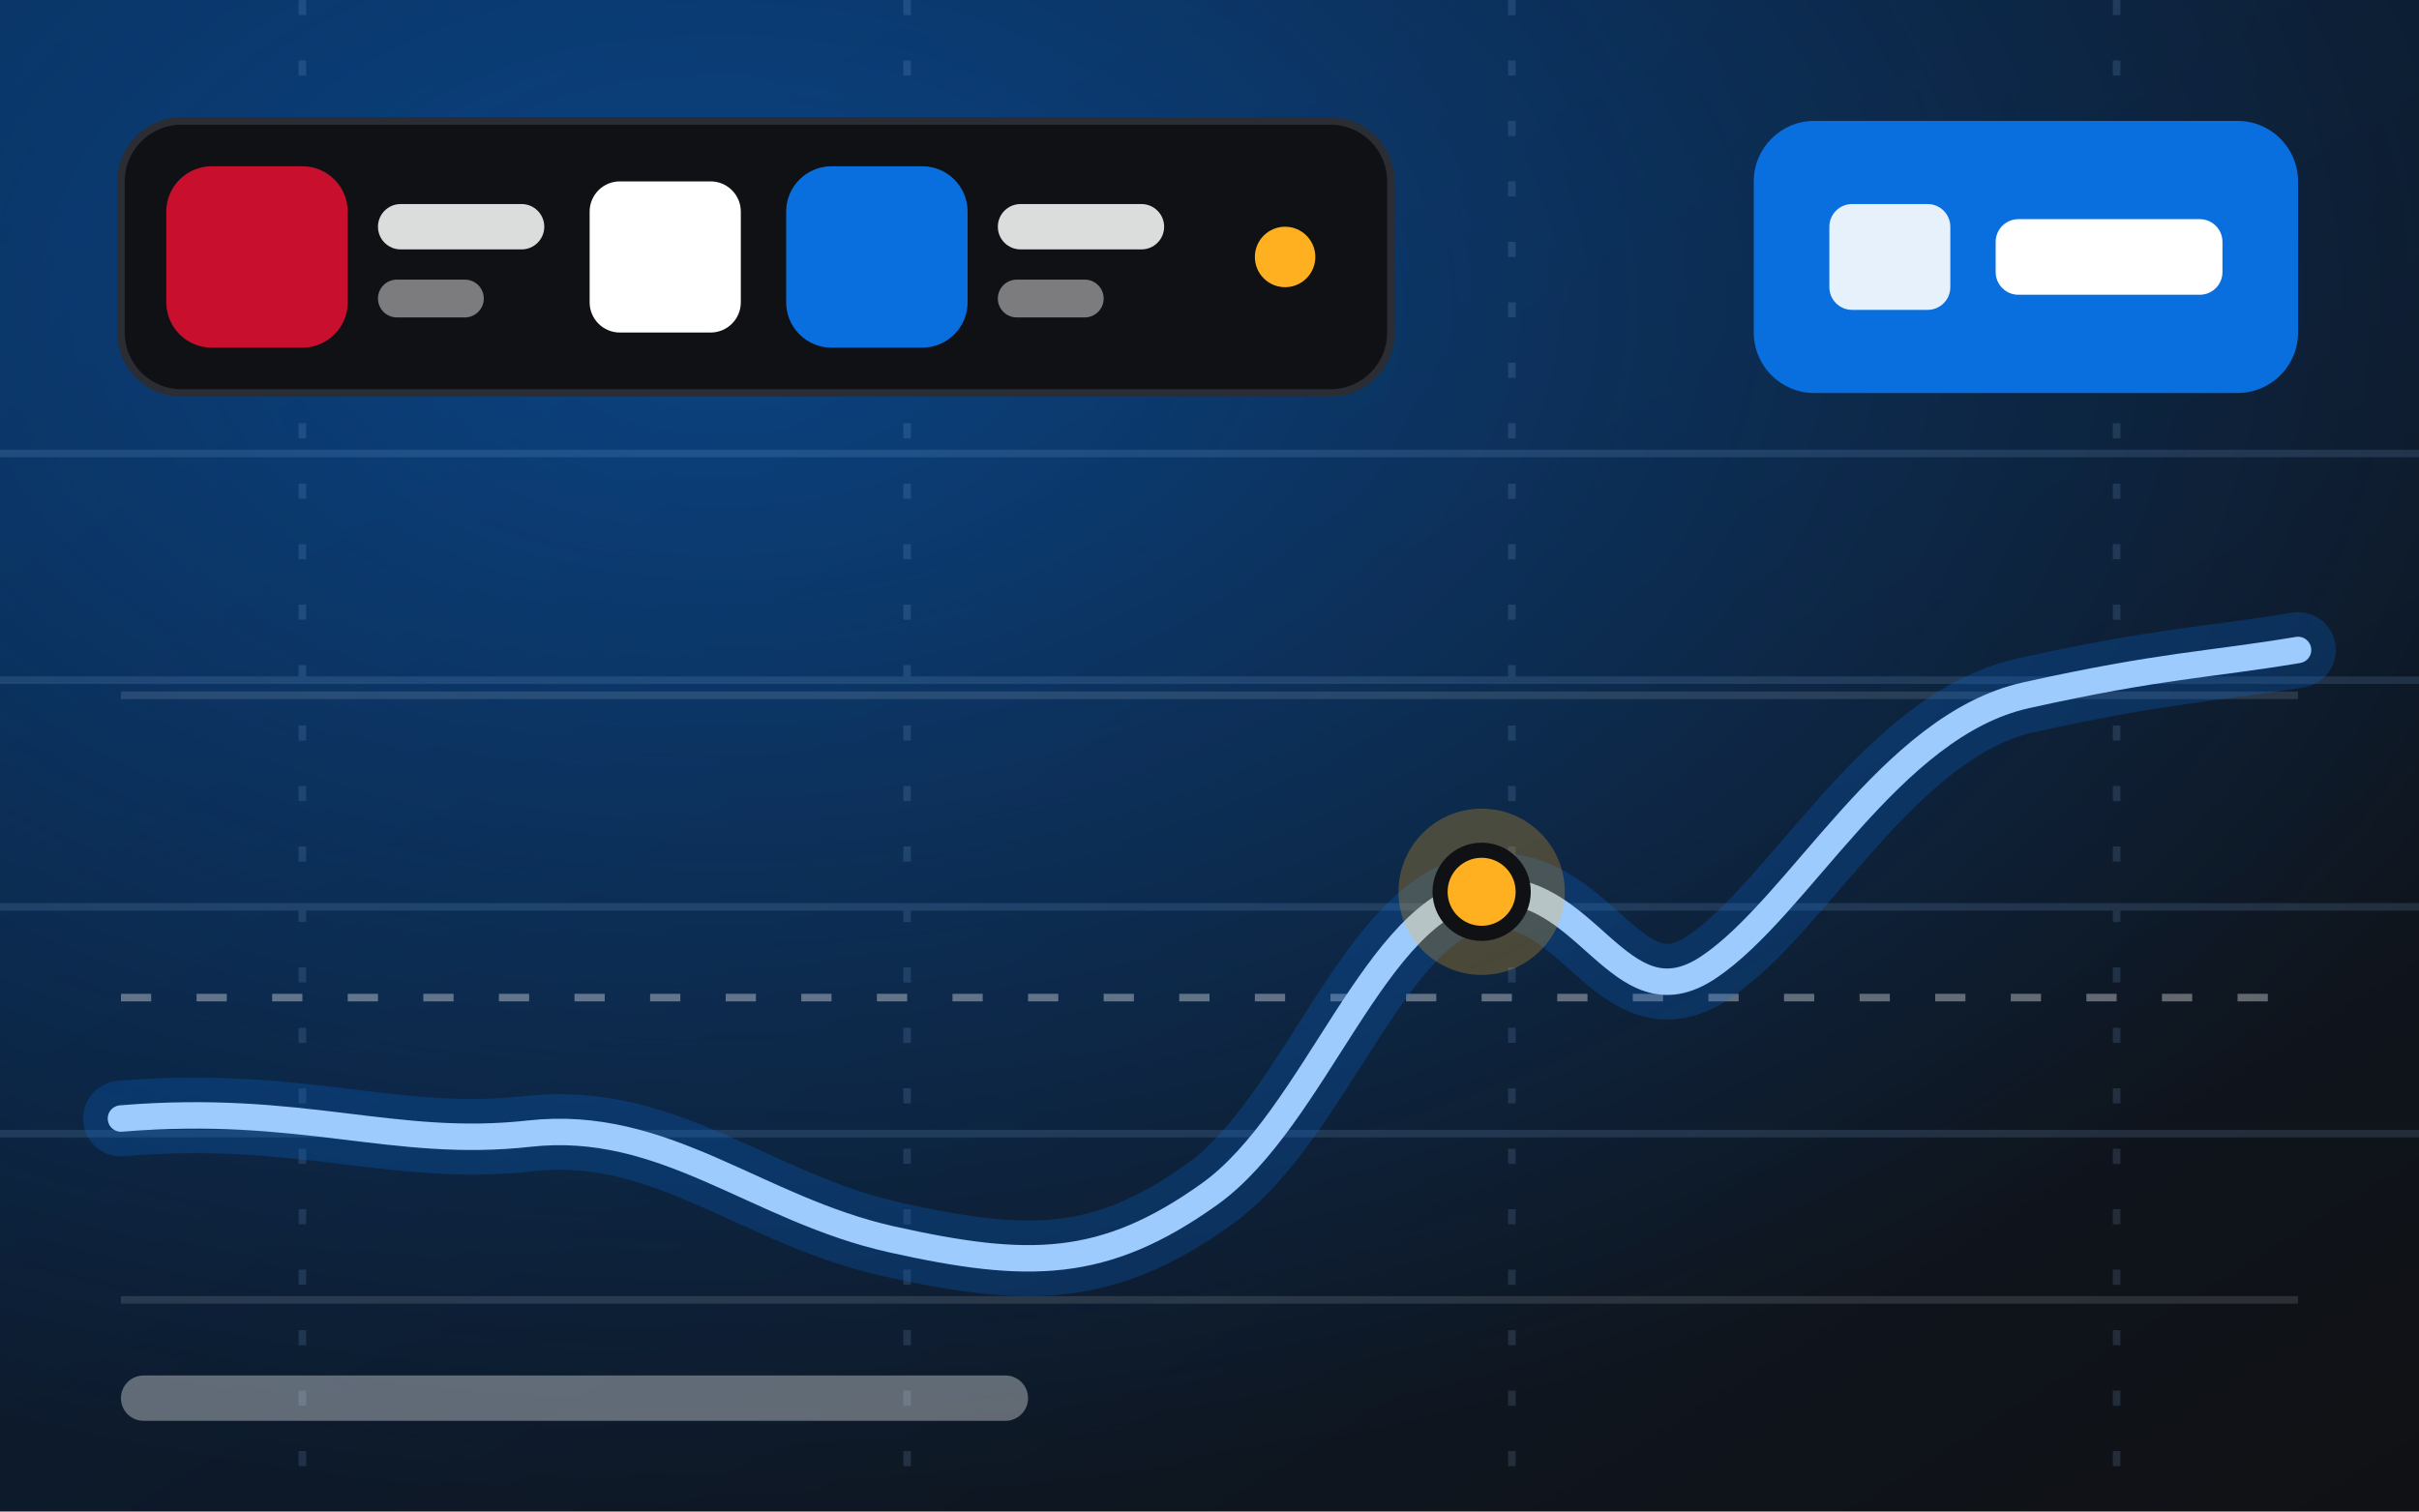
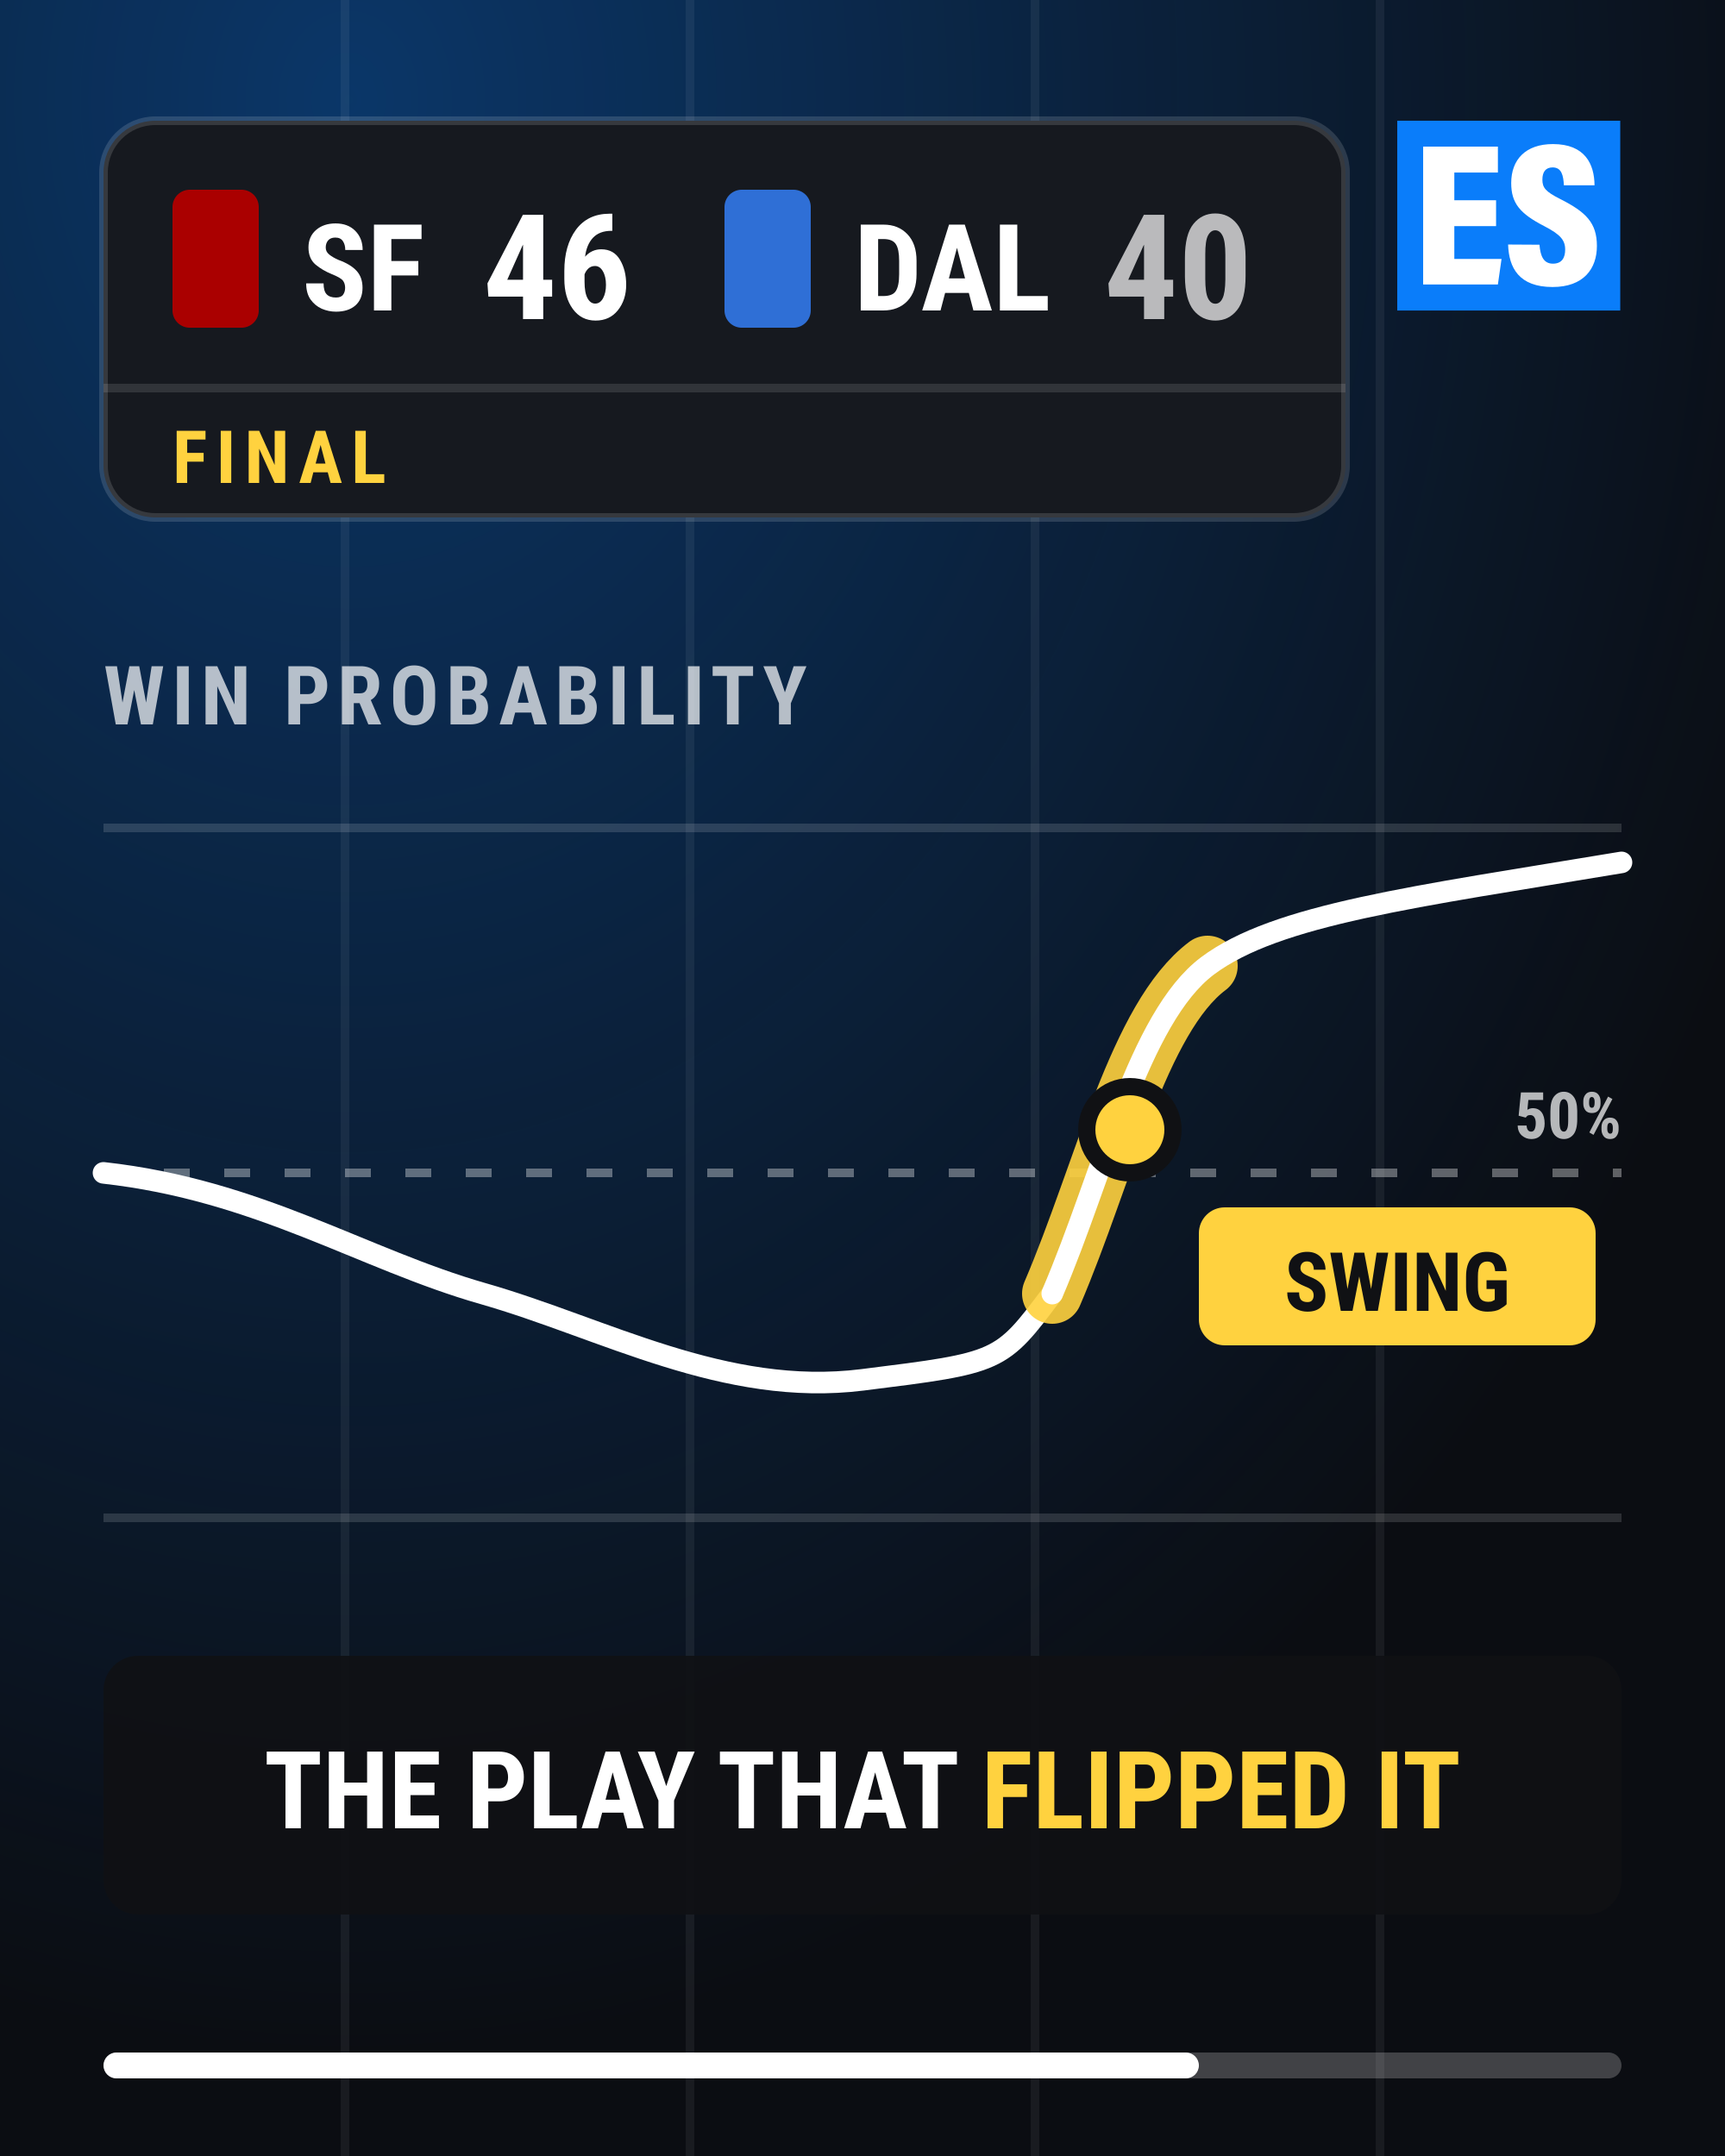
- <svg xmlns="http://www.w3.org/2000/svg" viewBox="0 0 320 200" width="320" height="200" role="img">
+ <svg xmlns="http://www.w3.org/2000/svg" viewBox="0 0 200 250" width="200" height="250" role="img">
+   <style>text{font-family:'Roboto Condensed','Acumin Pro Condensed','Arial Narrow','Helvetica Neue',Arial,sans-serif;font-weight:800;fill:#fff}.m{font-weight:700;fill-opacity:.7}.d{fill:#101114}.y{fill:#FFD23F}</style>
  <defs>
-     <linearGradient id="bg" x1="0" y1="0" x2="1" y2="1">
-       <stop offset="0" stop-color="#0A2342" />
-       <stop offset="1" stop-color="#101114" />
-     </linearGradient>
-     <radialGradient id="glow" cx=".3" cy=".2" r=".8">
-       <stop offset="0" stop-color="#0A6FDE" stop-opacity=".45" />
+     <radialGradient id="g" cx=".2" cy=".05" r=".9">
+       <stop offset="0" stop-color="#0A6FDE" stop-opacity=".42" />
      <stop offset="1" stop-color="#0A6FDE" stop-opacity="0" />
    </radialGradient>
  </defs>
-   <rect width="320" height="200" fill="url(#bg)" />
-   <rect width="320" height="200" fill="url(#glow)" />
-   <g opacity=".14" stroke="#9DCBFD" stroke-width="1">
-     <path d="M0 150h320M0 120h320M0 90h320M0 60h320" />
-     <path d="M40 0v200M120 0v200M200 0v200M280 0v200" stroke-dasharray="2 6" />
+   <rect width="200" height="250" fill="#0B0D12" />
+   <rect width="200" height="250" fill="url(#g)" />
+   <g stroke="#fff" stroke-opacity=".06">
+     <path d="M40 0v250M80 0v250M120 0v250M160 0v250" />
  </g>
-   <g transform="translate(16 16)">
-     <rect width="168" height="36" rx="8" fill="#101114" stroke="#2A2D34" />
-     <rect x="6" y="6" width="24" height="24" rx="6" fill="#C8102E" />
-     <rect x="34" y="11" width="22" height="6" rx="3" fill="#fff" opacity=".85" />
-     <rect x="34" y="21" width="14" height="5" rx="2.5" fill="#fff" opacity=".45" />
-     <rect x="62" y="8" width="20" height="20" rx="4" fill="#fff" />
-     <rect x="88" y="6" width="24" height="24" rx="6" fill="#0A6FDE" />
-     <rect x="116" y="11" width="22" height="6" rx="3" fill="#fff" opacity=".85" />
-     <rect x="116" y="21" width="14" height="5" rx="2.5" fill="#fff" opacity=".45" />
-     <circle cx="154" cy="18" r="4" fill="#FFB020" />
+   <rect x="12" y="14" width="144" height="46" rx="6" fill="#16191F" stroke="#fff" stroke-opacity=".14" />
+   <rect x="20" y="22" width="10" height="16" rx="2" fill="#AA0000" />
+   <text x="35" y="36" font-size="14">SF</text>
+   <text x="56" y="37" font-size="17">46</text>
+   <rect x="84" y="22" width="10" height="16" rx="2" fill="#2F6FD6" />
+   <text x="99" y="36" font-size="14">DAL</text>
+   <text x="128" y="37" font-size="17" fill-opacity=".7">40</text>
+   <path d="M12 45h144" stroke="#fff" stroke-opacity=".12" />
+   <text x="20" y="56" font-size="8.5" letter-spacing="1" class="y">FINAL</text>
+   <g transform="translate(162 14) scale(0.2114)">
+     <path d="M0 0h122.3v104.1H0z" fill="#0A7DFA" />
+     <path d="M54.2 57.8H31.3v18h25.9l-2 14H14.2V14.2h41v14.2H31.3v15.2h22.9z" fill="#fff" />
+     <path d="M78 68c.5 6.2 2.2 10.4 7.4 10.4 5 0 6.7-3.4 6.7-7.7 0-5.2-2.6-8.3-11.5-12.9-13.2-6.8-18.1-12.5-18.1-23.6 0-12.9 7.9-21.4 22.9-21.4 17.6 0 22.7 11 22.8 22.6H91.4c-.3-5.3-1.2-9.8-6.2-9.8-3.8 0-5.6 2.5-5.6 6.7 0 4.4 1.7 6.6 9.9 10.7 14 7.1 20 13 20 25.7 0 12.5-7.3 22.5-24.3 22.5-18.4 0-24-10.5-24.4-23.3z" fill="#fff" />
  </g>
-   <g transform="translate(232 16)">
-     <rect width="72" height="36" rx="8" fill="#0A6FDE" />
-     <rect x="10" y="11" width="16" height="14" rx="3" fill="#fff" opacity=".9" />
-     <rect x="32" y="13" width="30" height="10" rx="3" fill="#fff" />
-   </g>
-   <path d="M16 132h288" stroke="#fff" stroke-opacity=".35" stroke-dasharray="4 6" />
-   <path d="M16 92h288M16 172h288" stroke="#fff" stroke-opacity=".12" />
-   <path d="M16 148 C40 146 52 152 70 150 S100 160 118 164 S146 168 160 158 S182 120 196 118 S214 136 226 128 S250 96 268 92 S292 88 304 86" fill="none" stroke="#0A6FDE" stroke-width="10" stroke-opacity=".25" stroke-linecap="round" />
-   <path d="M16 148 C40 146 52 152 70 150 S100 160 118 164 S146 168 160 158 S182 120 196 118 S214 136 226 128 S250 96 268 92 S292 88 304 86" fill="none" stroke="#9DCBFD" stroke-width="3.5" stroke-linecap="round" />
-   <circle cx="196" cy="118" r="11" fill="#FFB020" opacity=".25" />
-   <circle cx="196" cy="118" r="5.5" fill="#FFB020" stroke="#101114" stroke-width="2" />
-   <rect x="16" y="182" width="120" height="6" rx="3" fill="#fff" opacity=".35" />
+   <text x="12" y="84" font-size="9.5" letter-spacing=".8" class="m">WIN PROBABILITY</text>
+   <path d="M12 96h176M12 176h176" stroke="#fff" stroke-opacity=".14" />
+   <path d="M12 136h176" stroke="#fff" stroke-opacity=".35" stroke-dasharray="3 4" />
+   <text x="188" y="132" font-size="7.5" text-anchor="end" class="m">50%</text>
+   <path d="M12 136C30 138 42 146 56 150S84 162 100 160S116 158 122 150" fill="none" stroke="#fff" stroke-width="2.5" stroke-linecap="round" />
+   <path d="M122 150C128 136 132 118 140 112" fill="none" stroke="#FFD23F" stroke-width="7" stroke-linecap="round" stroke-opacity=".9" />
+   <path d="M122 150C128 136 132 118 140 112S164 104 188 100" fill="none" stroke="#fff" stroke-width="2.5" stroke-linecap="round" />
+   <circle cx="131" cy="131" r="5" fill="#FFD23F" stroke="#101114" stroke-width="2" />
+   <rect x="139" y="140" width="46" height="16" rx="3" fill="#FFD23F" />
+   <text x="162" y="152" font-size="9.5" text-anchor="middle" class="d">SWING</text>
+   <rect x="12" y="192" width="176" height="30" rx="4" fill="#101114" fill-opacity=".92" />
+   <text x="100" y="212" font-size="12.5" text-anchor="middle">THE PLAY THAT <tspan class="y">FLIPPED IT</tspan>
+   </text>
+   <rect x="12" y="238" width="176" height="3" rx="1.5" fill="#fff" fill-opacity=".22" />
+   <rect x="12" y="238" width="127" height="3" rx="1.5" fill="#fff" />
</svg>
